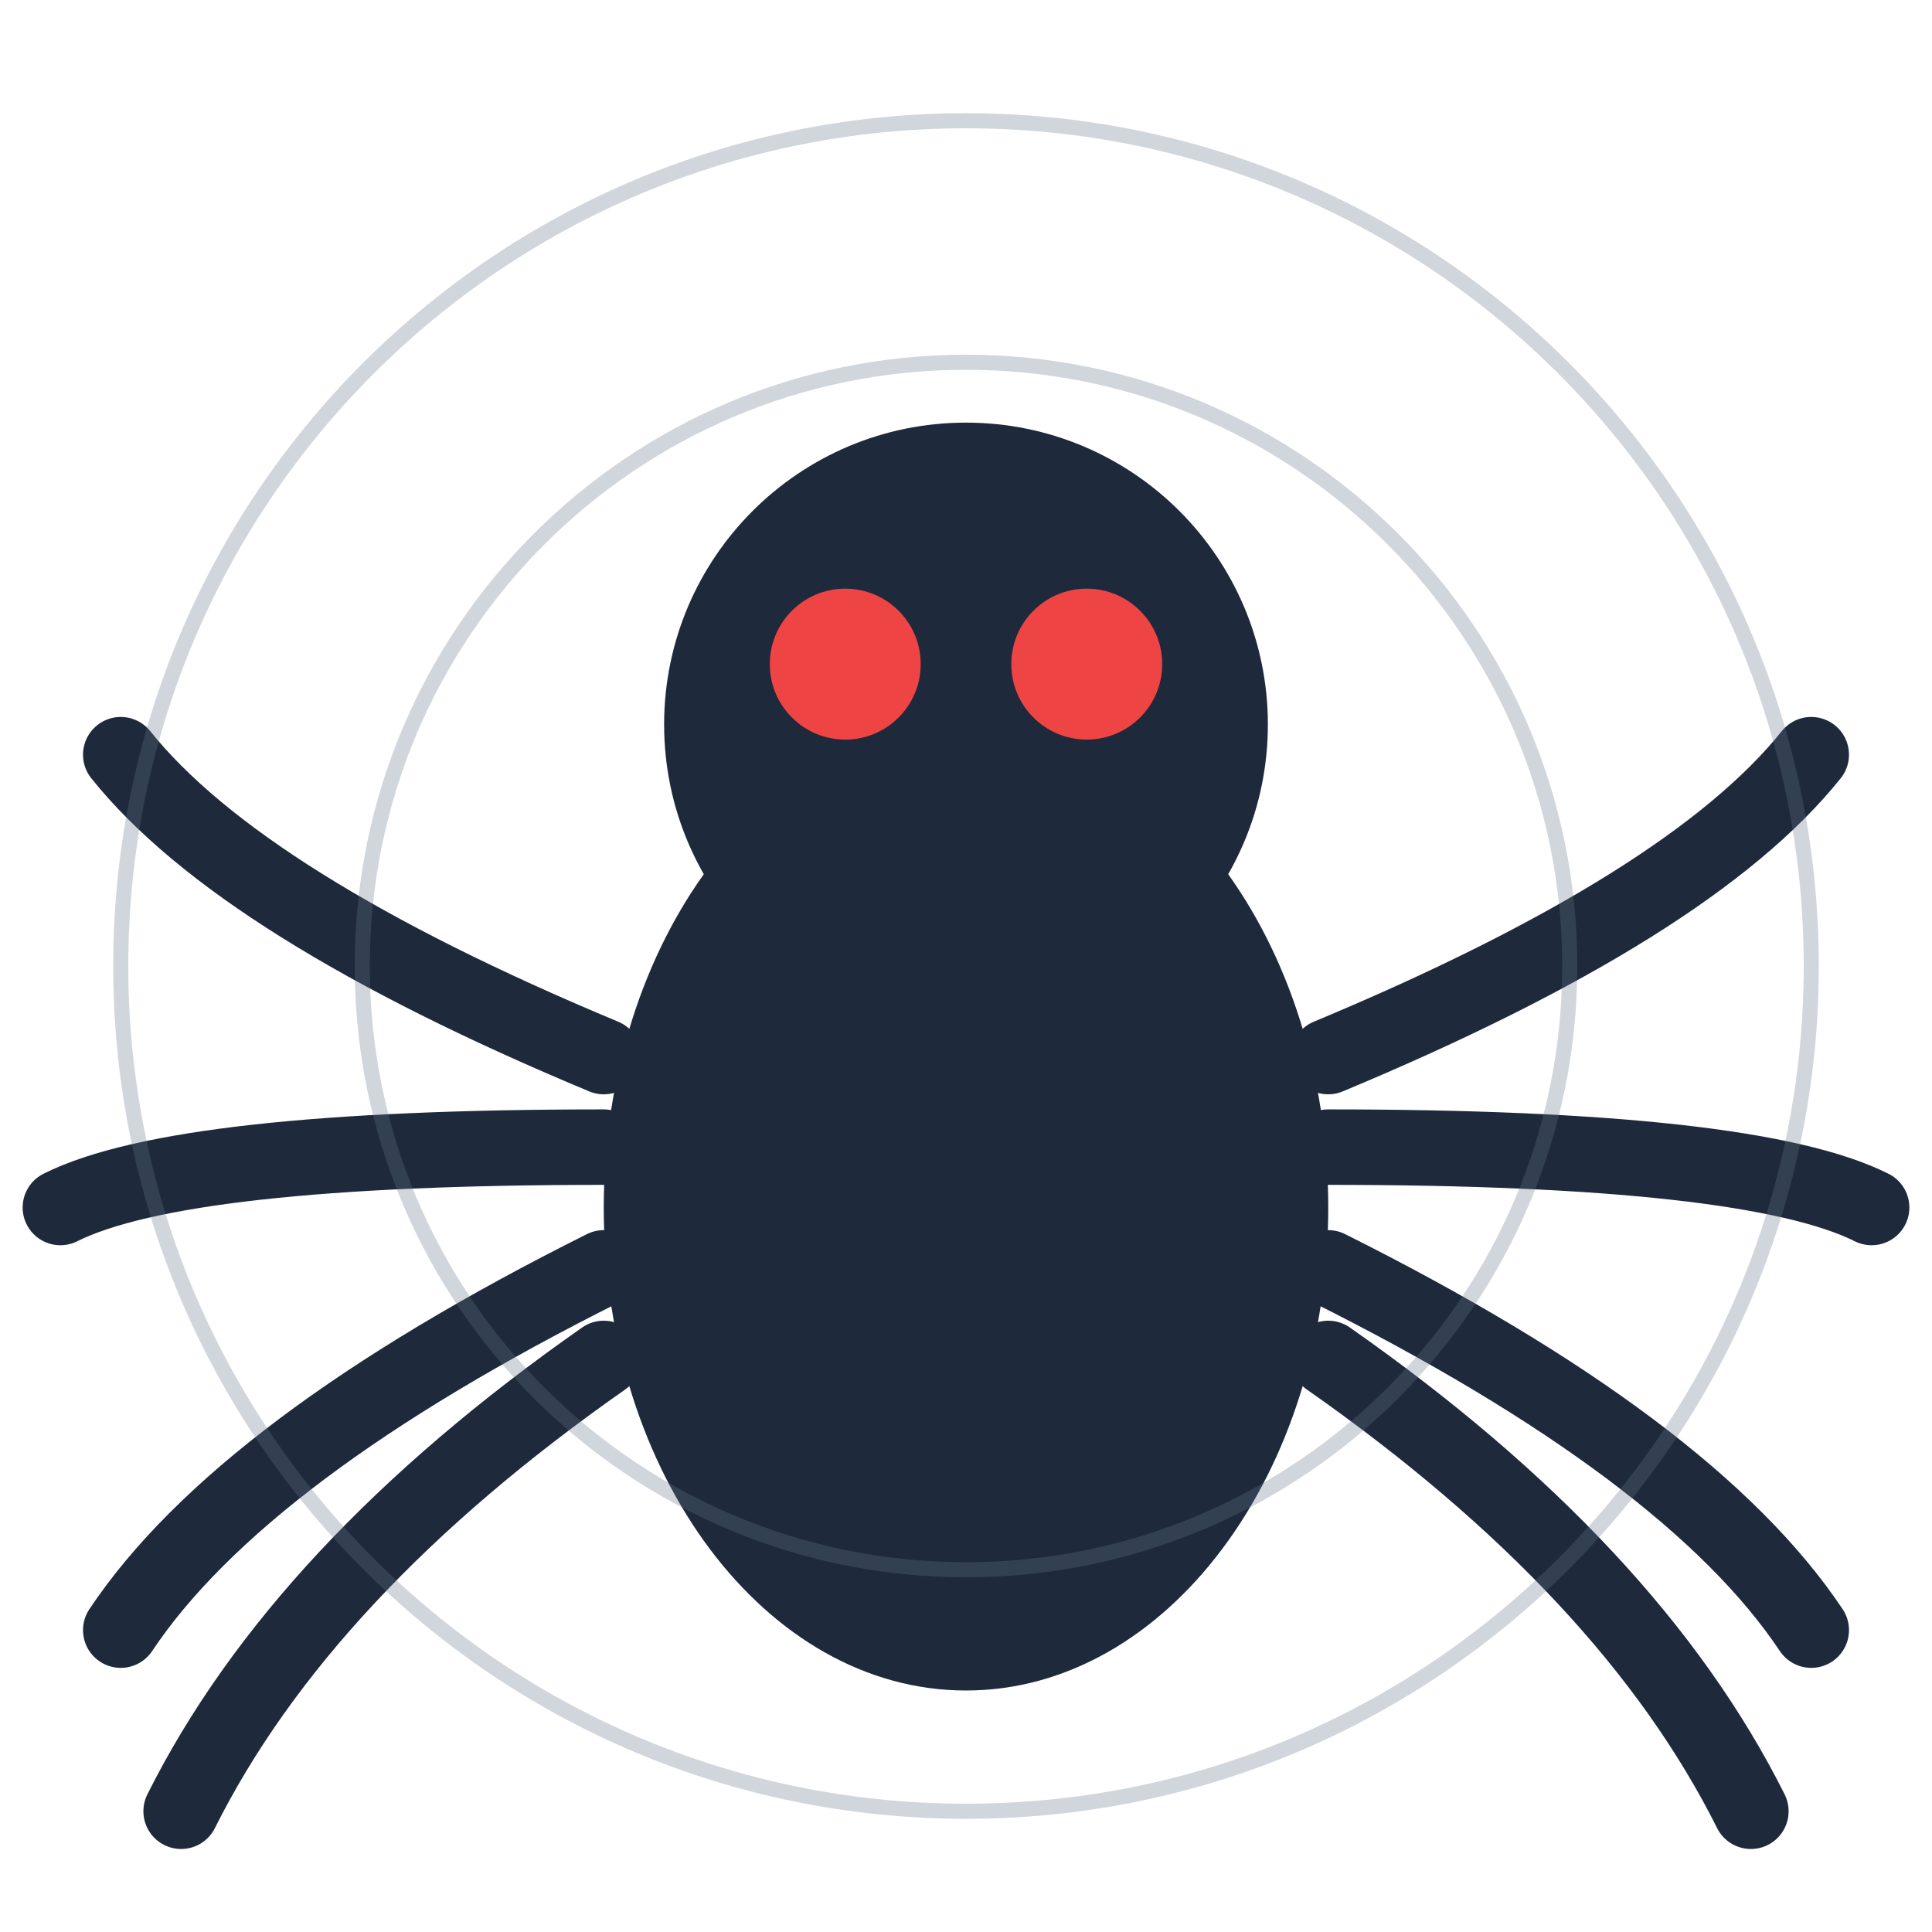
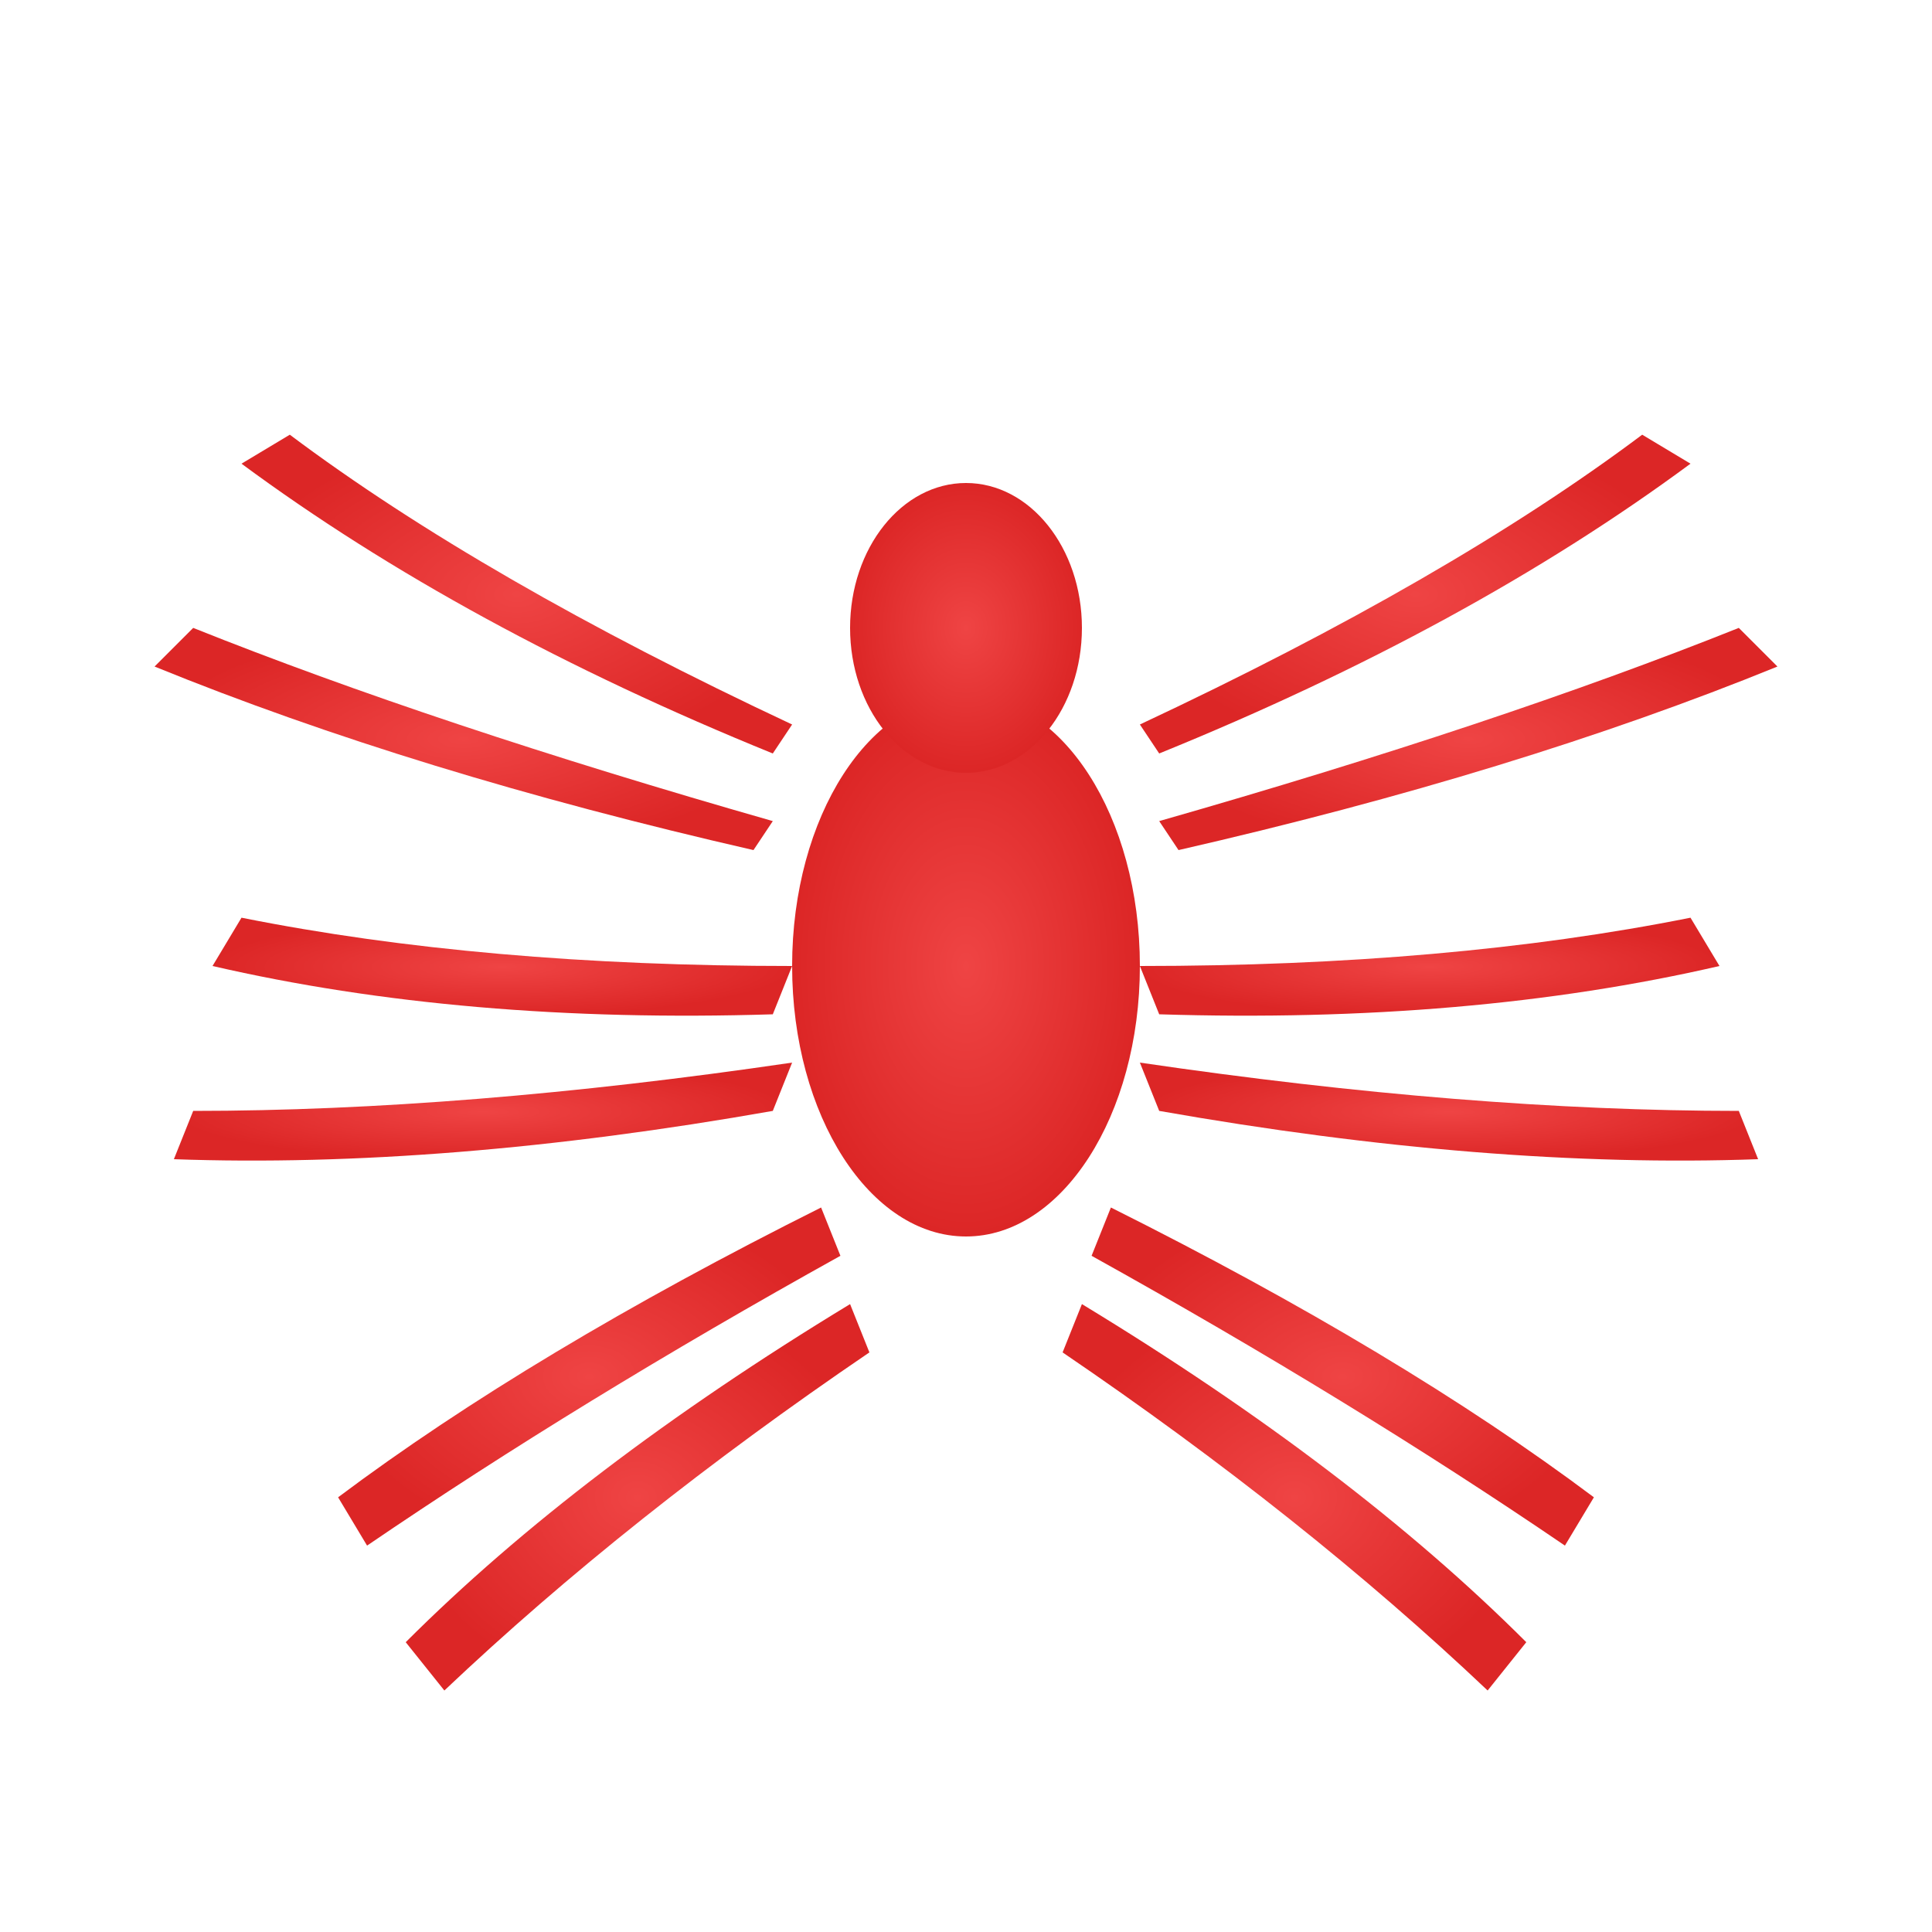
- <svg xmlns="http://www.w3.org/2000/svg" viewBox="0 0 64 64" fill="none">
-   <ellipse cx="32" cy="40" rx="12" ry="16" fill="#1e293b" />
-   <circle cx="32" cy="24" r="10" fill="#1e293b" />
-   <circle cx="28" cy="22" r="2.5" fill="#ef4444" />
-   <circle cx="36" cy="22" r="2.5" fill="#ef4444" />
-   <path d="M 20 35 Q 8 30 4 25" stroke="#1e293b" stroke-width="2.5" stroke-linecap="round" />
-   <path d="M 20 38 Q 6 38 2 40" stroke="#1e293b" stroke-width="2.5" stroke-linecap="round" />
-   <path d="M 20 42 Q 8 48 4 54" stroke="#1e293b" stroke-width="2.5" stroke-linecap="round" />
-   <path d="M 20 45 Q 10 52 6 60" stroke="#1e293b" stroke-width="2.5" stroke-linecap="round" />
-   <path d="M 44 35 Q 56 30 60 25" stroke="#1e293b" stroke-width="2.5" stroke-linecap="round" />
-   <path d="M 44 38 Q 58 38 62 40" stroke="#1e293b" stroke-width="2.5" stroke-linecap="round" />
-   <path d="M 44 42 Q 56 48 60 54" stroke="#1e293b" stroke-width="2.5" stroke-linecap="round" />
-   <path d="M 44 45 Q 54 52 58 60" stroke="#1e293b" stroke-width="2.5" stroke-linecap="round" />
-   <circle cx="32" cy="32" r="28" stroke="#64748b" stroke-width="0.5" fill="none" opacity="0.3" />
-   <circle cx="32" cy="32" r="20" stroke="#64748b" stroke-width="0.5" fill="none" opacity="0.3" />
+ <svg xmlns="http://www.w3.org/2000/svg" viewBox="0 0 200 200" fill="none">
+   <defs>
+     <radialGradient id="spiderGrad" cx="50%" cy="50%">
+       <stop offset="0%" style="stop-color:#ef4444;stop-opacity:1" />
+       <stop offset="100%" style="stop-color:#dc2626;stop-opacity:1" />
+     </radialGradient>
+   </defs>
+   <ellipse cx="100" cy="100" rx="18" ry="28" fill="url(#spiderGrad)" />
+   <ellipse cx="100" cy="65" rx="12" ry="15" fill="url(#spiderGrad)" />
+   <path d="M 82 75 Q 50 60 30 45 L 25 48 Q 48 65 80 78 Z" fill="url(#spiderGrad)" />
+   <path d="M 80 85 Q 45 75 20 65 L 16 69 Q 43 80 78 88 Z" fill="url(#spiderGrad)" />
+   <path d="M 118 75 Q 150 60 170 45 L 175 48 Q 152 65 120 78 Z" fill="url(#spiderGrad)" />
+   <path d="M 120 85 Q 155 75 180 65 L 184 69 Q 157 80 122 88 Z" fill="url(#spiderGrad)" />
+   <path d="M 82 100 Q 50 100 25 95 L 22 100 Q 48 106 80 105 Z" fill="url(#spiderGrad)" />
+   <path d="M 82 110 Q 48 115 20 115 L 18 120 Q 46 121 80 115 Z" fill="url(#spiderGrad)" />
+   <path d="M 118 100 Q 150 100 175 95 L 178 100 Q 152 106 120 105 Z" fill="url(#spiderGrad)" />
+   <path d="M 118 110 Q 152 115 180 115 L 182 120 Q 154 121 120 115 Z" fill="url(#spiderGrad)" />
+   <path d="M 85 125 Q 55 140 35 155 L 38 160 Q 60 145 87 130 Z" fill="url(#spiderGrad)" />
+   <path d="M 88 135 Q 60 152 42 170 L 46 175 Q 65 157 90 140 Z" fill="url(#spiderGrad)" />
+   <path d="M 115 125 Q 145 140 165 155 L 162 160 Q 140 145 113 130 Z" fill="url(#spiderGrad)" />
+   <path d="M 112 135 Q 140 152 158 170 L 154 175 Q 135 157 110 140 Z" fill="url(#spiderGrad)" />
</svg>
